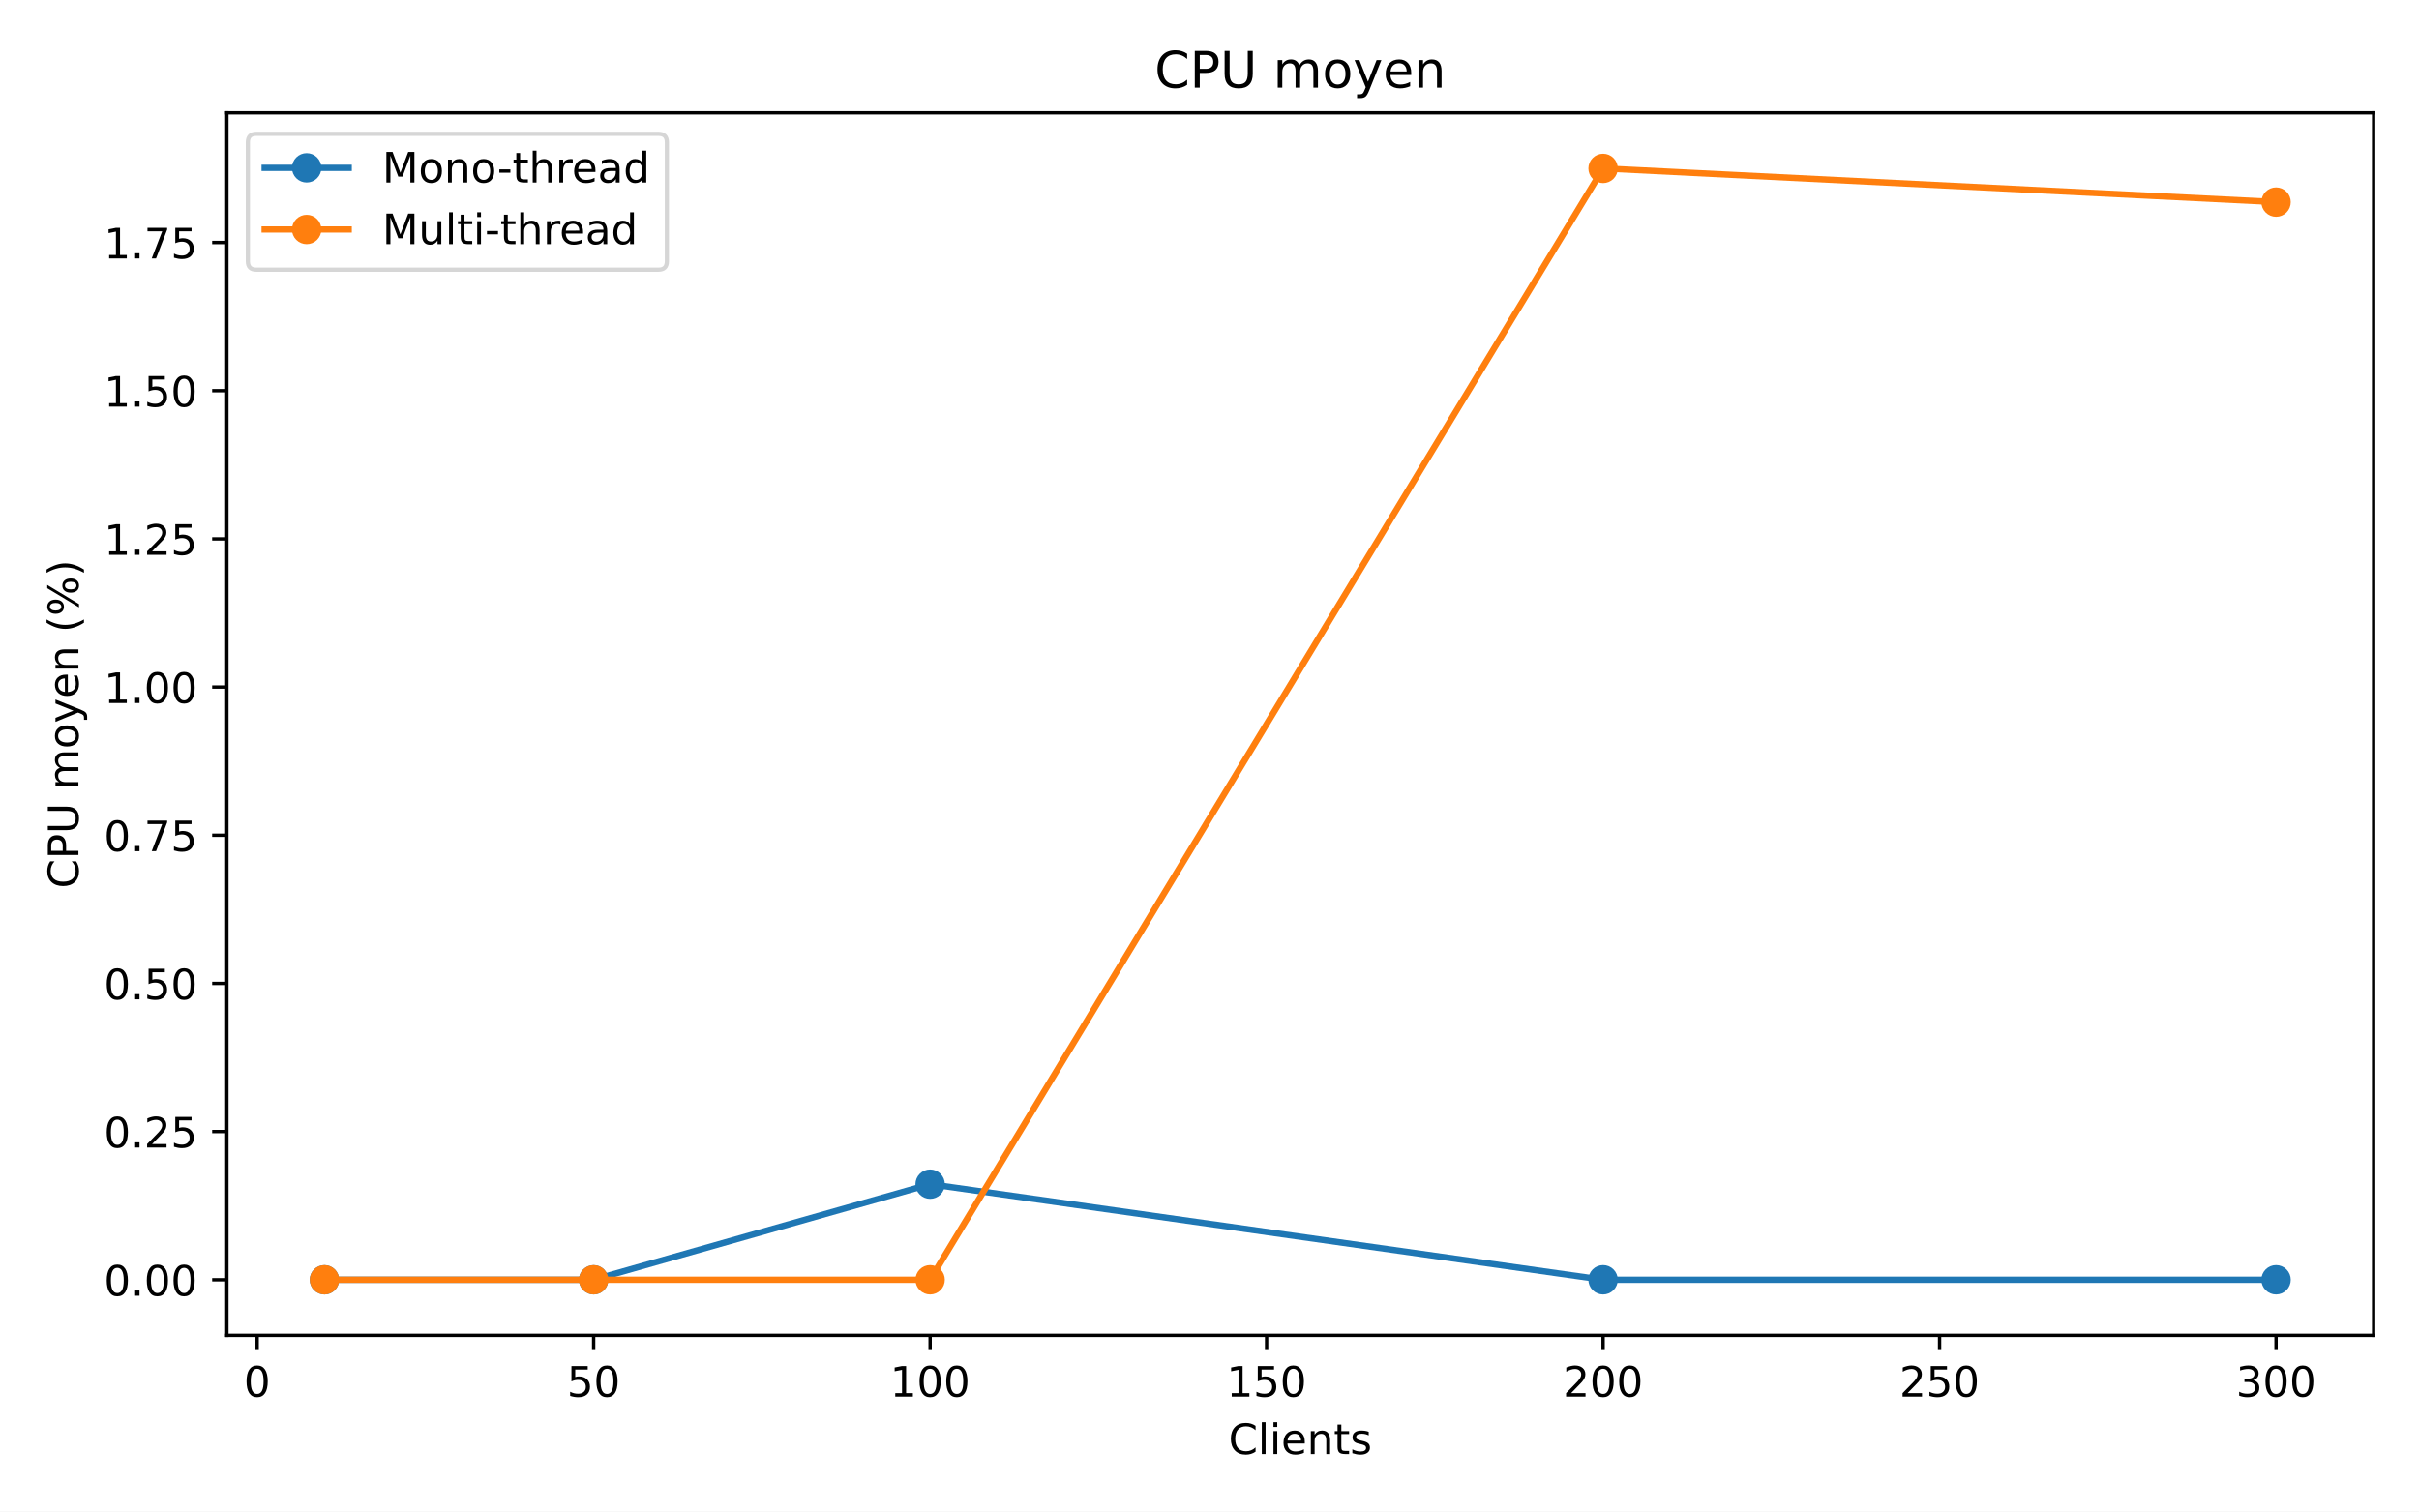
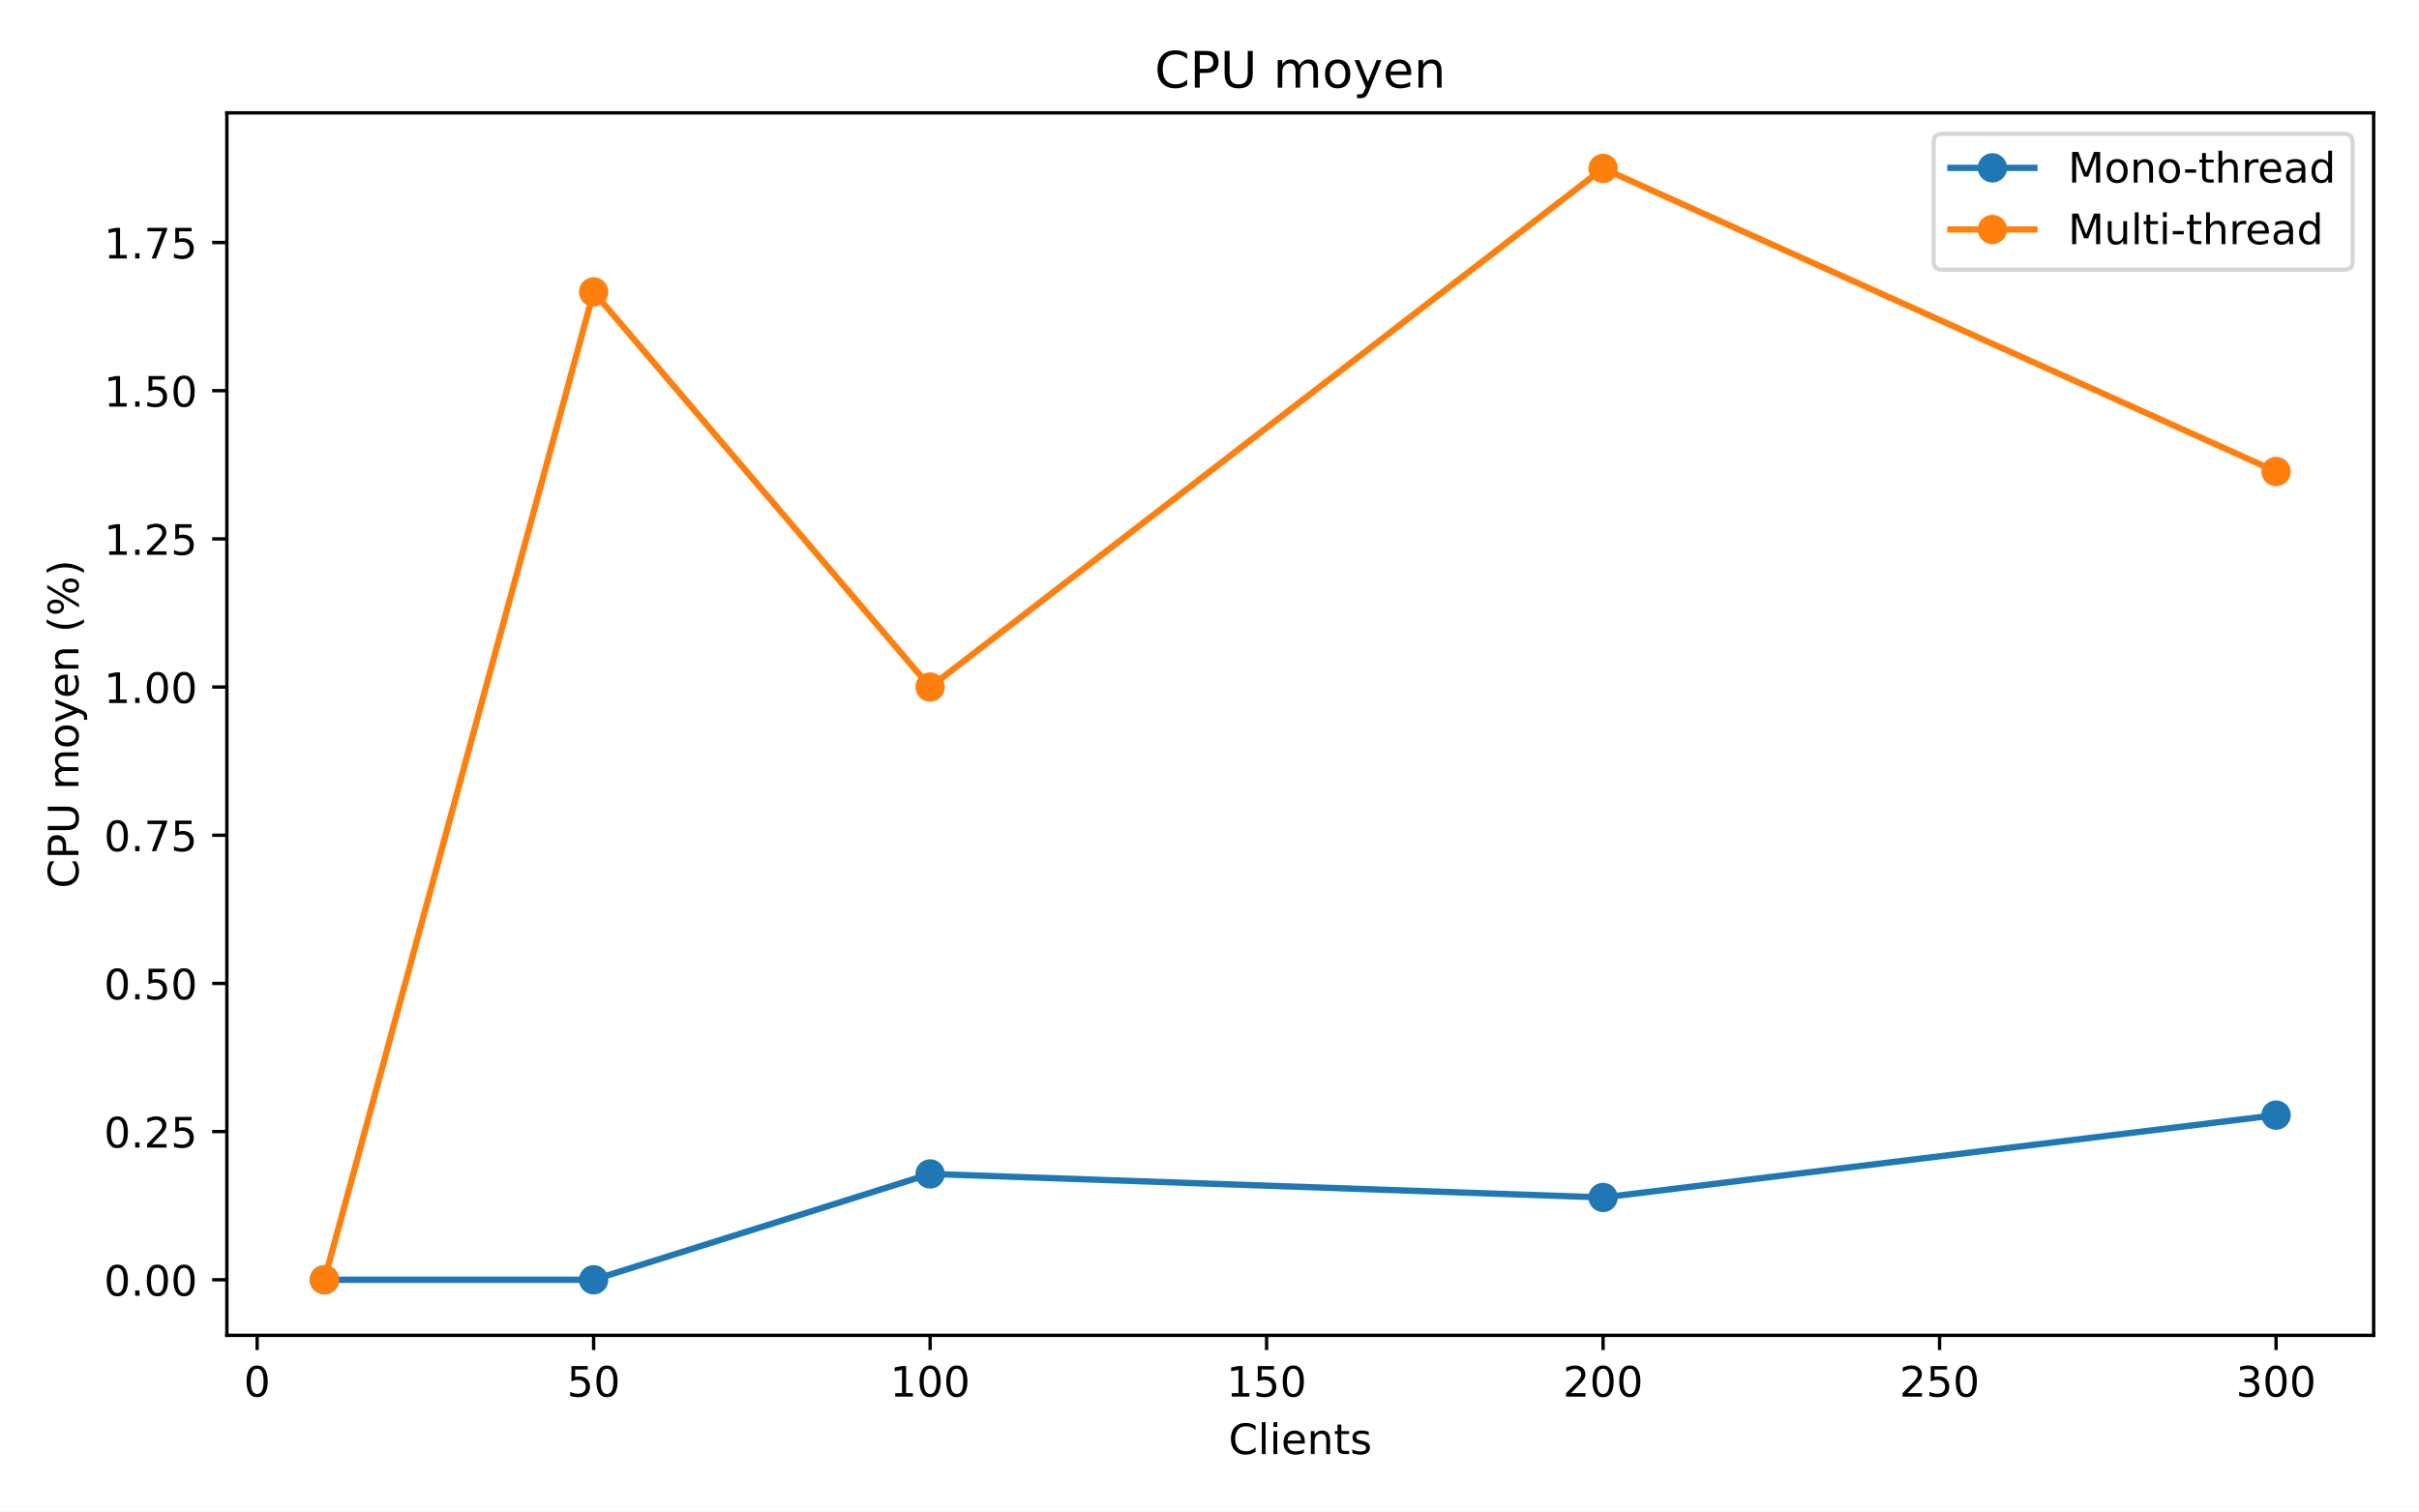
<svg xmlns="http://www.w3.org/2000/svg" xmlns:xlink="http://www.w3.org/1999/xlink" width="576pt" height="360pt" viewBox="0 0 576 360" version="1.1">
  <defs>
    <style type="text/css">*{stroke-linejoin: round; stroke-linecap: butt}</style>
  </defs>
  <g id="figure_1">
    <g id="patch_1">
      <path d="M 0 360  L 576 360  L 576 0  L 0 0  z " style="fill: #ffffff" />
    </g>
    <g id="axes_1">
      <g id="patch_2">
        <path d="M 54.02 318.04  L 565.2 318.04  L 565.2 26.88  L 54.02 26.88  z " style="fill: #ffffff" />
      </g>
      <g id="matplotlib.axis_1">
        <g id="xtick_1">
          <g id="line2d_1">
            <defs>
-               <path id="md4eb6c7a4c" d="M 0 0  L 0 3.5  " style="stroke: #000000; stroke-width: 0.8" />
-             </defs>
-             <g>
-               <use xlink:href="#md4eb6c7a4c" x="61.231" y="318.04" style="stroke: #000000; stroke-width: 0.8" />
+               <path id="m68be6fabf6" d="M 0 0  L 0 3.5  " style="stroke: #000000; stroke-width: 0.8" />
+             </defs>
+             <g>
+               <use xlink:href="#m68be6fabf6" x="61.231" y="318.04" style="stroke: #000000; stroke-width: 0.8" />
            </g>
          </g>
          <g id="text_1">
            <g transform="translate(58.04975 332.6384) scale(0.1 -0.1)">
              <defs>
                <path id="DejaVuSans-30" d="M 2034 4250  Q 1547 4250 1301 3770  Q 1056 3291 1056 2328  Q 1056 1369 1301 889  Q 1547 409 2034 409  Q 2525 409 2770 889  Q 3016 1369 3016 2328  Q 3016 3291 2770 3770  Q 2525 4250 2034 4250  z M 2034 4750  Q 2819 4750 3233 4129  Q 3647 3509 3647 2328  Q 3647 1150 3233 529  Q 2819 -91 2034 -91  Q 1250 -91 836 529  Q 422 1150 422 2328  Q 422 3509 836 4129  Q 1250 4750 2034 4750  z " transform="scale(0.015625)" />
              </defs>
              <use xlink:href="#DejaVuSans-30" />
            </g>
          </g>
        </g>
        <g id="xtick_2">
          <g id="line2d_2">
            <g>
-               <use xlink:href="#md4eb6c7a4c" x="141.353" y="318.04" style="stroke: #000000; stroke-width: 0.8" />
+               <use xlink:href="#m68be6fabf6" x="141.353" y="318.04" style="stroke: #000000; stroke-width: 0.8" />
            </g>
          </g>
          <g id="text_2">
            <g transform="translate(134.9908 332.6384) scale(0.1 -0.1)">
              <defs>
                <path id="DejaVuSans-35" d="M 691 4666  L 3169 4666  L 3169 4134  L 1269 4134  L 1269 2991  Q 1406 3038 1543 3061  Q 1681 3084 1819 3084  Q 2600 3084 3056 2656  Q 3513 2228 3513 1497  Q 3513 744 3044 326  Q 2575 -91 1722 -91  Q 1428 -91 1123 -41  Q 819 9 494 109  L 494 744  Q 775 591 1075 516  Q 1375 441 1709 441  Q 2250 441 2565 725  Q 2881 1009 2881 1497  Q 2881 1984 2565 2268  Q 2250 2553 1709 2553  Q 1456 2553 1204 2497  Q 953 2441 691 2322  L 691 4666  z " transform="scale(0.015625)" />
              </defs>
              <use xlink:href="#DejaVuSans-35" />
              <use xlink:href="#DejaVuSans-30" transform="translate(63.62305 0)" />
            </g>
          </g>
        </g>
        <g id="xtick_3">
          <g id="line2d_3">
            <g>
-               <use xlink:href="#md4eb6c7a4c" x="221.476" y="318.04" style="stroke: #000000; stroke-width: 0.8" />
+               <use xlink:href="#m68be6fabf6" x="221.476" y="318.04" style="stroke: #000000; stroke-width: 0.8" />
            </g>
          </g>
          <g id="text_3">
            <g transform="translate(211.9318 332.6384) scale(0.1 -0.1)">
              <defs>
                <path id="DejaVuSans-31" d="M 794 531  L 1825 531  L 1825 4091  L 703 3866  L 703 4441  L 1819 4666  L 2450 4666  L 2450 531  L 3481 531  L 3481 0  L 794 0  L 794 531  z " transform="scale(0.015625)" />
              </defs>
              <use xlink:href="#DejaVuSans-31" />
              <use xlink:href="#DejaVuSans-30" transform="translate(63.62305 0)" />
              <use xlink:href="#DejaVuSans-30" transform="translate(127.2461 0)" />
            </g>
          </g>
        </g>
        <g id="xtick_4">
          <g id="line2d_4">
            <g>
-               <use xlink:href="#md4eb6c7a4c" x="301.598" y="318.04" style="stroke: #000000; stroke-width: 0.8" />
+               <use xlink:href="#m68be6fabf6" x="301.598" y="318.04" style="stroke: #000000; stroke-width: 0.8" />
            </g>
          </g>
          <g id="text_4">
            <g transform="translate(292.054 332.6384) scale(0.1 -0.1)">
              <use xlink:href="#DejaVuSans-31" />
              <use xlink:href="#DejaVuSans-35" transform="translate(63.62305 0)" />
              <use xlink:href="#DejaVuSans-30" transform="translate(127.2461 0)" />
            </g>
          </g>
        </g>
        <g id="xtick_5">
          <g id="line2d_5">
            <g>
-               <use xlink:href="#md4eb6c7a4c" x="381.72" y="318.04" style="stroke: #000000; stroke-width: 0.8" />
+               <use xlink:href="#m68be6fabf6" x="381.72" y="318.04" style="stroke: #000000; stroke-width: 0.8" />
            </g>
          </g>
          <g id="text_5">
            <g transform="translate(372.1763 332.6384) scale(0.1 -0.1)">
              <defs>
                <path id="DejaVuSans-32" d="M 1228 531  L 3431 531  L 3431 0  L 469 0  L 469 531  Q 828 903 1448 1529  Q 2069 2156 2228 2338  Q 2531 2678 2651 2914  Q 2772 3150 2772 3378  Q 2772 3750 2511 3984  Q 2250 4219 1831 4219  Q 1534 4219 1204 4116  Q 875 4013 500 3803  L 500 4441  Q 881 4594 1212 4672  Q 1544 4750 1819 4750  Q 2544 4750 2975 4387  Q 3406 4025 3406 3419  Q 3406 3131 3298 2873  Q 3191 2616 2906 2266  Q 2828 2175 2409 1742  Q 1991 1309 1228 531  z " transform="scale(0.015625)" />
              </defs>
              <use xlink:href="#DejaVuSans-32" />
              <use xlink:href="#DejaVuSans-30" transform="translate(63.62305 0)" />
              <use xlink:href="#DejaVuSans-30" transform="translate(127.2461 0)" />
            </g>
          </g>
        </g>
        <g id="xtick_6">
          <g id="line2d_6">
            <g>
-               <use xlink:href="#md4eb6c7a4c" x="461.842" y="318.04" style="stroke: #000000; stroke-width: 0.8" />
+               <use xlink:href="#m68be6fabf6" x="461.842" y="318.04" style="stroke: #000000; stroke-width: 0.8" />
            </g>
          </g>
          <g id="text_6">
            <g transform="translate(452.2985 332.6384) scale(0.1 -0.1)">
              <use xlink:href="#DejaVuSans-32" />
              <use xlink:href="#DejaVuSans-35" transform="translate(63.62305 0)" />
              <use xlink:href="#DejaVuSans-30" transform="translate(127.2461 0)" />
            </g>
          </g>
        </g>
        <g id="xtick_7">
          <g id="line2d_7">
            <g>
-               <use xlink:href="#md4eb6c7a4c" x="541.965" y="318.04" style="stroke: #000000; stroke-width: 0.8" />
+               <use xlink:href="#m68be6fabf6" x="541.965" y="318.04" style="stroke: #000000; stroke-width: 0.8" />
            </g>
          </g>
          <g id="text_7">
            <g transform="translate(532.4208 332.6384) scale(0.1 -0.1)">
              <defs>
                <path id="DejaVuSans-33" d="M 2597 2516  Q 3050 2419 3304 2112  Q 3559 1806 3559 1356  Q 3559 666 3084 287  Q 2609 -91 1734 -91  Q 1441 -91 1130 -33  Q 819 25 488 141  L 488 750  Q 750 597 1062 519  Q 1375 441 1716 441  Q 2309 441 2620 675  Q 2931 909 2931 1356  Q 2931 1769 2642 2001  Q 2353 2234 1838 2234  L 1294 2234  L 1294 2753  L 1863 2753  Q 2328 2753 2575 2939  Q 2822 3125 2822 3475  Q 2822 3834 2567 4026  Q 2313 4219 1838 4219  Q 1578 4219 1281 4162  Q 984 4106 628 3988  L 628 4550  Q 988 4650 1302 4700  Q 1616 4750 1894 4750  Q 2613 4750 3031 4423  Q 3450 4097 3450 3541  Q 3450 3153 3228 2886  Q 3006 2619 2597 2516  z " transform="scale(0.015625)" />
              </defs>
              <use xlink:href="#DejaVuSans-33" />
              <use xlink:href="#DejaVuSans-30" transform="translate(63.62305 0)" />
              <use xlink:href="#DejaVuSans-30" transform="translate(127.2461 0)" />
            </g>
          </g>
        </g>
        <g id="text_8">
          <g transform="translate(292.5303 346.3166) scale(0.1 -0.1)">
            <defs>
              <path id="DejaVuSans-43" d="M 4122 4306  L 4122 3641  Q 3803 3938 3442 4084  Q 3081 4231 2675 4231  Q 1875 4231 1450 3742  Q 1025 3253 1025 2328  Q 1025 1406 1450 917  Q 1875 428 2675 428  Q 3081 428 3442 575  Q 3803 722 4122 1019  L 4122 359  Q 3791 134 3420 21  Q 3050 -91 2638 -91  Q 1578 -91 968 557  Q 359 1206 359 2328  Q 359 3453 968 4101  Q 1578 4750 2638 4750  Q 3056 4750 3426 4639  Q 3797 4528 4122 4306  z " transform="scale(0.015625)" />
              <path id="DejaVuSans-6c" d="M 603 4863  L 1178 4863  L 1178 0  L 603 0  L 603 4863  z " transform="scale(0.015625)" />
              <path id="DejaVuSans-69" d="M 603 3500  L 1178 3500  L 1178 0  L 603 0  L 603 3500  z M 603 4863  L 1178 4863  L 1178 4134  L 603 4134  L 603 4863  z " transform="scale(0.015625)" />
              <path id="DejaVuSans-65" d="M 3597 1894  L 3597 1613  L 953 1613  Q 991 1019 1311 708  Q 1631 397 2203 397  Q 2534 397 2845 478  Q 3156 559 3463 722  L 3463 178  Q 3153 47 2828 -22  Q 2503 -91 2169 -91  Q 1331 -91 842 396  Q 353 884 353 1716  Q 353 2575 817 3079  Q 1281 3584 2069 3584  Q 2775 3584 3186 3129  Q 3597 2675 3597 1894  z M 3022 2063  Q 3016 2534 2758 2815  Q 2500 3097 2075 3097  Q 1594 3097 1305 2825  Q 1016 2553 972 2059  L 3022 2063  z " transform="scale(0.015625)" />
              <path id="DejaVuSans-6e" d="M 3513 2113  L 3513 0  L 2938 0  L 2938 2094  Q 2938 2591 2744 2837  Q 2550 3084 2163 3084  Q 1697 3084 1428 2787  Q 1159 2491 1159 1978  L 1159 0  L 581 0  L 581 3500  L 1159 3500  L 1159 2956  Q 1366 3272 1645 3428  Q 1925 3584 2291 3584  Q 2894 3584 3203 3211  Q 3513 2838 3513 2113  z " transform="scale(0.015625)" />
              <path id="DejaVuSans-74" d="M 1172 4494  L 1172 3500  L 2356 3500  L 2356 3053  L 1172 3053  L 1172 1153  Q 1172 725 1289 603  Q 1406 481 1766 481  L 2356 481  L 2356 0  L 1766 0  Q 1100 0 847 248  Q 594 497 594 1153  L 594 3053  L 172 3053  L 172 3500  L 594 3500  L 594 4494  L 1172 4494  z " transform="scale(0.015625)" />
              <path id="DejaVuSans-73" d="M 2834 3397  L 2834 2853  Q 2591 2978 2328 3040  Q 2066 3103 1784 3103  Q 1356 3103 1142 2972  Q 928 2841 928 2578  Q 928 2378 1081 2264  Q 1234 2150 1697 2047  L 1894 2003  Q 2506 1872 2764 1633  Q 3022 1394 3022 966  Q 3022 478 2636 193  Q 2250 -91 1575 -91  Q 1294 -91 989 -36  Q 684 19 347 128  L 347 722  Q 666 556 975 473  Q 1284 391 1588 391  Q 1994 391 2212 530  Q 2431 669 2431 922  Q 2431 1156 2273 1281  Q 2116 1406 1581 1522  L 1381 1569  Q 847 1681 609 1914  Q 372 2147 372 2553  Q 372 3047 722 3315  Q 1072 3584 1716 3584  Q 2034 3584 2315 3537  Q 2597 3491 2834 3397  z " transform="scale(0.015625)" />
            </defs>
            <use xlink:href="#DejaVuSans-43" />
            <use xlink:href="#DejaVuSans-6c" transform="translate(69.82422 0)" />
            <use xlink:href="#DejaVuSans-69" transform="translate(97.60742 0)" />
            <use xlink:href="#DejaVuSans-65" transform="translate(125.3906 0)" />
            <use xlink:href="#DejaVuSans-6e" transform="translate(186.9141 0)" />
            <use xlink:href="#DejaVuSans-74" transform="translate(250.293 0)" />
            <use xlink:href="#DejaVuSans-73" transform="translate(289.502 0)" />
          </g>
        </g>
      </g>
      <g id="matplotlib.axis_2">
        <g id="ytick_1">
          <g id="line2d_8">
            <defs>
-               <path id="m8f37180c88" d="M 0 0  L -3.5 0  " style="stroke: #000000; stroke-width: 0.8" />
-             </defs>
-             <g>
-               <use xlink:href="#m8f37180c88" x="54.02" y="304.805" style="stroke: #000000; stroke-width: 0.8" />
+               <path id="m07167f580b" d="M 0 0  L -3.5 0  " style="stroke: #000000; stroke-width: 0.8" />
+             </defs>
+             <g>
+               <use xlink:href="#m07167f580b" x="54.02" y="304.805" style="stroke: #000000; stroke-width: 0.8" />
            </g>
          </g>
          <g id="text_9">
            <g transform="translate(24.75437 308.6047) scale(0.1 -0.1)">
              <defs>
                <path id="DejaVuSans-2e" d="M 684 794  L 1344 794  L 1344 0  L 684 0  L 684 794  z " transform="scale(0.015625)" />
              </defs>
              <use xlink:href="#DejaVuSans-30" />
              <use xlink:href="#DejaVuSans-2e" transform="translate(63.62305 0)" />
              <use xlink:href="#DejaVuSans-30" transform="translate(95.41016 0)" />
              <use xlink:href="#DejaVuSans-30" transform="translate(159.0332 0)" />
            </g>
          </g>
        </g>
        <g id="ytick_2">
          <g id="line2d_9">
            <g>
-               <use xlink:href="#m8f37180c88" x="54.02" y="269.513" style="stroke: #000000; stroke-width: 0.8" />
+               <use xlink:href="#m07167f580b" x="54.02" y="269.513" style="stroke: #000000; stroke-width: 0.8" />
            </g>
          </g>
          <g id="text_10">
            <g transform="translate(24.75437 273.3126) scale(0.1 -0.1)">
              <use xlink:href="#DejaVuSans-30" />
              <use xlink:href="#DejaVuSans-2e" transform="translate(63.62305 0)" />
              <use xlink:href="#DejaVuSans-32" transform="translate(95.41016 0)" />
              <use xlink:href="#DejaVuSans-35" transform="translate(159.0332 0)" />
            </g>
          </g>
        </g>
        <g id="ytick_3">
          <g id="line2d_10">
            <g>
-               <use xlink:href="#m8f37180c88" x="54.02" y="234.221" style="stroke: #000000; stroke-width: 0.8" />
+               <use xlink:href="#m07167f580b" x="54.02" y="234.221" style="stroke: #000000; stroke-width: 0.8" />
            </g>
          </g>
          <g id="text_11">
            <g transform="translate(24.75437 238.0204) scale(0.1 -0.1)">
              <use xlink:href="#DejaVuSans-30" />
              <use xlink:href="#DejaVuSans-2e" transform="translate(63.62305 0)" />
              <use xlink:href="#DejaVuSans-35" transform="translate(95.41016 0)" />
              <use xlink:href="#DejaVuSans-30" transform="translate(159.0332 0)" />
            </g>
          </g>
        </g>
        <g id="ytick_4">
          <g id="line2d_11">
            <g>
-               <use xlink:href="#m8f37180c88" x="54.02" y="198.929" style="stroke: #000000; stroke-width: 0.8" />
+               <use xlink:href="#m07167f580b" x="54.02" y="198.929" style="stroke: #000000; stroke-width: 0.8" />
            </g>
          </g>
          <g id="text_12">
            <g transform="translate(24.75437 202.7283) scale(0.1 -0.1)">
              <defs>
                <path id="DejaVuSans-37" d="M 525 4666  L 3525 4666  L 3525 4397  L 1831 0  L 1172 0  L 2766 4134  L 525 4134  L 525 4666  z " transform="scale(0.015625)" />
              </defs>
              <use xlink:href="#DejaVuSans-30" />
              <use xlink:href="#DejaVuSans-2e" transform="translate(63.62305 0)" />
              <use xlink:href="#DejaVuSans-37" transform="translate(95.41016 0)" />
              <use xlink:href="#DejaVuSans-35" transform="translate(159.0332 0)" />
            </g>
          </g>
        </g>
        <g id="ytick_5">
          <g id="line2d_12">
            <g>
-               <use xlink:href="#m8f37180c88" x="54.02" y="163.637" style="stroke: #000000; stroke-width: 0.8" />
+               <use xlink:href="#m07167f580b" x="54.02" y="163.637" style="stroke: #000000; stroke-width: 0.8" />
            </g>
          </g>
          <g id="text_13">
            <g transform="translate(24.75437 167.4362) scale(0.1 -0.1)">
              <use xlink:href="#DejaVuSans-31" />
              <use xlink:href="#DejaVuSans-2e" transform="translate(63.62305 0)" />
              <use xlink:href="#DejaVuSans-30" transform="translate(95.41016 0)" />
              <use xlink:href="#DejaVuSans-30" transform="translate(159.0332 0)" />
            </g>
          </g>
        </g>
        <g id="ytick_6">
          <g id="line2d_13">
            <g>
-               <use xlink:href="#m8f37180c88" x="54.02" y="128.345" style="stroke: #000000; stroke-width: 0.8" />
+               <use xlink:href="#m07167f580b" x="54.02" y="128.345" style="stroke: #000000; stroke-width: 0.8" />
            </g>
          </g>
          <g id="text_14">
            <g transform="translate(24.75437 132.1441) scale(0.1 -0.1)">
              <use xlink:href="#DejaVuSans-31" />
              <use xlink:href="#DejaVuSans-2e" transform="translate(63.62305 0)" />
              <use xlink:href="#DejaVuSans-32" transform="translate(95.41016 0)" />
              <use xlink:href="#DejaVuSans-35" transform="translate(159.0332 0)" />
            </g>
          </g>
        </g>
        <g id="ytick_7">
          <g id="line2d_14">
            <g>
-               <use xlink:href="#m8f37180c88" x="54.02" y="93.053" style="stroke: #000000; stroke-width: 0.8" />
+               <use xlink:href="#m07167f580b" x="54.02" y="93.053" style="stroke: #000000; stroke-width: 0.8" />
            </g>
          </g>
          <g id="text_15">
            <g transform="translate(24.75437 96.85195) scale(0.1 -0.1)">
              <use xlink:href="#DejaVuSans-31" />
              <use xlink:href="#DejaVuSans-2e" transform="translate(63.62305 0)" />
              <use xlink:href="#DejaVuSans-35" transform="translate(95.41016 0)" />
              <use xlink:href="#DejaVuSans-30" transform="translate(159.0332 0)" />
            </g>
          </g>
        </g>
        <g id="ytick_8">
          <g id="line2d_15">
            <g>
-               <use xlink:href="#m8f37180c88" x="54.02" y="57.761" style="stroke: #000000; stroke-width: 0.8" />
+               <use xlink:href="#m07167f580b" x="54.02" y="57.761" style="stroke: #000000; stroke-width: 0.8" />
            </g>
          </g>
          <g id="text_16">
            <g transform="translate(24.75437 61.55982) scale(0.1 -0.1)">
              <use xlink:href="#DejaVuSans-31" />
              <use xlink:href="#DejaVuSans-2e" transform="translate(63.62305 0)" />
              <use xlink:href="#DejaVuSans-37" transform="translate(95.41016 0)" />
              <use xlink:href="#DejaVuSans-35" transform="translate(159.0332 0)" />
            </g>
          </g>
        </g>
        <g id="text_17">
          <g transform="translate(18.67469 211.5905) rotate(-90) scale(0.1 -0.1)">
            <defs>
              <path id="DejaVuSans-50" d="M 1259 4147  L 1259 2394  L 2053 2394  Q 2494 2394 2734 2622  Q 2975 2850 2975 3272  Q 2975 3691 2734 3919  Q 2494 4147 2053 4147  L 1259 4147  z M 628 4666  L 2053 4666  Q 2838 4666 3239 4311  Q 3641 3956 3641 3272  Q 3641 2581 3239 2228  Q 2838 1875 2053 1875  L 1259 1875  L 1259 0  L 628 0  L 628 4666  z " transform="scale(0.015625)" />
              <path id="DejaVuSans-55" d="M 556 4666  L 1191 4666  L 1191 1831  Q 1191 1081 1462 751  Q 1734 422 2344 422  Q 2950 422 3222 751  Q 3494 1081 3494 1831  L 3494 4666  L 4128 4666  L 4128 1753  Q 4128 841 3676 375  Q 3225 -91 2344 -91  Q 1459 -91 1007 375  Q 556 841 556 1753  L 556 4666  z " transform="scale(0.015625)" />
              <path id="DejaVuSans-20" transform="scale(0.015625)" />
              <path id="DejaVuSans-6d" d="M 3328 2828  Q 3544 3216 3844 3400  Q 4144 3584 4550 3584  Q 5097 3584 5394 3201  Q 5691 2819 5691 2113  L 5691 0  L 5113 0  L 5113 2094  Q 5113 2597 4934 2840  Q 4756 3084 4391 3084  Q 3944 3084 3684 2787  Q 3425 2491 3425 1978  L 3425 0  L 2847 0  L 2847 2094  Q 2847 2600 2669 2842  Q 2491 3084 2119 3084  Q 1678 3084 1418 2786  Q 1159 2488 1159 1978  L 1159 0  L 581 0  L 581 3500  L 1159 3500  L 1159 2956  Q 1356 3278 1631 3431  Q 1906 3584 2284 3584  Q 2666 3584 2933 3390  Q 3200 3197 3328 2828  z " transform="scale(0.015625)" />
              <path id="DejaVuSans-6f" d="M 1959 3097  Q 1497 3097 1228 2736  Q 959 2375 959 1747  Q 959 1119 1226 758  Q 1494 397 1959 397  Q 2419 397 2687 759  Q 2956 1122 2956 1747  Q 2956 2369 2687 2733  Q 2419 3097 1959 3097  z M 1959 3584  Q 2709 3584 3137 3096  Q 3566 2609 3566 1747  Q 3566 888 3137 398  Q 2709 -91 1959 -91  Q 1206 -91 779 398  Q 353 888 353 1747  Q 353 2609 779 3096  Q 1206 3584 1959 3584  z " transform="scale(0.015625)" />
              <path id="DejaVuSans-79" d="M 2059 -325  Q 1816 -950 1584 -1140  Q 1353 -1331 966 -1331  L 506 -1331  L 506 -850  L 844 -850  Q 1081 -850 1212 -737  Q 1344 -625 1503 -206  L 1606 56  L 191 3500  L 800 3500  L 1894 763  L 2988 3500  L 3597 3500  L 2059 -325  z " transform="scale(0.015625)" />
              <path id="DejaVuSans-28" d="M 1984 4856  Q 1566 4138 1362 3434  Q 1159 2731 1159 2009  Q 1159 1288 1364 580  Q 1569 -128 1984 -844  L 1484 -844  Q 1016 -109 783 600  Q 550 1309 550 2009  Q 550 2706 781 3412  Q 1013 4119 1484 4856  L 1984 4856  z " transform="scale(0.015625)" />
              <path id="DejaVuSans-25" d="M 4653 2053  Q 4381 2053 4226 1822  Q 4072 1591 4072 1178  Q 4072 772 4226 539  Q 4381 306 4653 306  Q 4919 306 5073 539  Q 5228 772 5228 1178  Q 5228 1588 5073 1820  Q 4919 2053 4653 2053  z M 4653 2450  Q 5147 2450 5437 2106  Q 5728 1763 5728 1178  Q 5728 594 5436 251  Q 5144 -91 4653 -91  Q 4153 -91 3862 251  Q 3572 594 3572 1178  Q 3572 1766 3864 2108  Q 4156 2450 4653 2450  z M 1428 4353  Q 1159 4353 1004 4120  Q 850 3888 850 3481  Q 850 3069 1003 2837  Q 1156 2606 1428 2606  Q 1700 2606 1854 2837  Q 2009 3069 2009 3481  Q 2009 3884 1853 4118  Q 1697 4353 1428 4353  z M 4250 4750  L 4750 4750  L 1831 -91  L 1331 -91  L 4250 4750  z M 1428 4750  Q 1922 4750 2215 4408  Q 2509 4066 2509 3481  Q 2509 2891 2217 2550  Q 1925 2209 1428 2209  Q 931 2209 642 2551  Q 353 2894 353 3481  Q 353 4063 643 4406  Q 934 4750 1428 4750  z " transform="scale(0.015625)" />
              <path id="DejaVuSans-29" d="M 513 4856  L 1013 4856  Q 1481 4119 1714 3412  Q 1947 2706 1947 2009  Q 1947 1309 1714 600  Q 1481 -109 1013 -844  L 513 -844  Q 928 -128 1133 580  Q 1338 1288 1338 2009  Q 1338 2731 1133 3434  Q 928 4138 513 4856  z " transform="scale(0.015625)" />
            </defs>
            <use xlink:href="#DejaVuSans-43" />
            <use xlink:href="#DejaVuSans-50" transform="translate(69.82422 0)" />
            <use xlink:href="#DejaVuSans-55" transform="translate(130.127 0)" />
            <use xlink:href="#DejaVuSans-20" transform="translate(203.3203 0)" />
            <use xlink:href="#DejaVuSans-6d" transform="translate(235.1074 0)" />
            <use xlink:href="#DejaVuSans-6f" transform="translate(332.5195 0)" />
            <use xlink:href="#DejaVuSans-79" transform="translate(393.7012 0)" />
            <use xlink:href="#DejaVuSans-65" transform="translate(452.8809 0)" />
            <use xlink:href="#DejaVuSans-6e" transform="translate(514.4043 0)" />
            <use xlink:href="#DejaVuSans-20" transform="translate(577.7832 0)" />
            <use xlink:href="#DejaVuSans-28" transform="translate(609.5703 0)" />
            <use xlink:href="#DejaVuSans-25" transform="translate(648.584 0)" />
            <use xlink:href="#DejaVuSans-29" transform="translate(743.6035 0)" />
          </g>
        </g>
      </g>
      <g id="line2d_16">
-         <path d="M 77.255 304.805  L 141.353 304.805  L 221.476 282.036  L 381.72 304.805  L 541.965 304.805  " clip-path="url(#p3fef569d07)" style="fill: none; stroke: #1f77b4; stroke-width: 1.5; stroke-linecap: square" />
+         <path d="M 77.255 304.805  L 141.353 304.805  L 221.476 279.597  L 381.72 285.199  L 541.965 265.592  " clip-path="url(#p1cfe87ec2b)" style="fill: none; stroke: #1f77b4; stroke-width: 1.5; stroke-linecap: square" />
        <defs>
-           <path id="m89ee839d15" d="M 0 3  C 0.796 3 1.559 2.684 2.121 2.121  C 2.684 1.559 3 0.796 3 0  C 3 -0.796 2.684 -1.559 2.121 -2.121  C 1.559 -2.684 0.796 -3 0 -3  C -0.796 -3 -1.559 -2.684 -2.121 -2.121  C -2.684 -1.559 -3 -0.796 -3 0  C -3 0.796 -2.684 1.559 -2.121 2.121  C -1.559 2.684 -0.796 3 0 3  z " style="stroke: #1f77b4" />
+           <path id="m4d47a009a9" d="M 0 3  C 0.796 3 1.559 2.684 2.121 2.121  C 2.684 1.559 3 0.796 3 0  C 3 -0.796 2.684 -1.559 2.121 -2.121  C 1.559 -2.684 0.796 -3 0 -3  C -0.796 -3 -1.559 -2.684 -2.121 -2.121  C -2.684 -1.559 -3 -0.796 -3 0  C -3 0.796 -2.684 1.559 -2.121 2.121  C -1.559 2.684 -0.796 3 0 3  z " style="stroke: #1f77b4" />
        </defs>
-         <g clip-path="url(#p3fef569d07)">
-           <use xlink:href="#m89ee839d15" x="77.255" y="304.805" style="fill: #1f77b4; stroke: #1f77b4" />
-           <use xlink:href="#m89ee839d15" x="141.353" y="304.805" style="fill: #1f77b4; stroke: #1f77b4" />
-           <use xlink:href="#m89ee839d15" x="221.476" y="282.036" style="fill: #1f77b4; stroke: #1f77b4" />
-           <use xlink:href="#m89ee839d15" x="381.72" y="304.805" style="fill: #1f77b4; stroke: #1f77b4" />
-           <use xlink:href="#m89ee839d15" x="541.965" y="304.805" style="fill: #1f77b4; stroke: #1f77b4" />
+         <g clip-path="url(#p1cfe87ec2b)">
+           <use xlink:href="#m4d47a009a9" x="77.255" y="304.805" style="fill: #1f77b4; stroke: #1f77b4" />
+           <use xlink:href="#m4d47a009a9" x="141.353" y="304.805" style="fill: #1f77b4; stroke: #1f77b4" />
+           <use xlink:href="#m4d47a009a9" x="221.476" y="279.597" style="fill: #1f77b4; stroke: #1f77b4" />
+           <use xlink:href="#m4d47a009a9" x="381.72" y="285.199" style="fill: #1f77b4; stroke: #1f77b4" />
+           <use xlink:href="#m4d47a009a9" x="541.965" y="265.592" style="fill: #1f77b4; stroke: #1f77b4" />
        </g>
      </g>
      <g id="line2d_17">
-         <path d="M 77.255 304.805  L 141.353 304.805  L 221.476 304.805  L 381.72 40.115  L 541.965 48.135  " clip-path="url(#p3fef569d07)" style="fill: none; stroke: #ff7f0e; stroke-width: 1.5; stroke-linecap: square" />
+         <path d="M 77.255 304.805  L 141.353 69.525  L 221.476 163.637  L 381.72 40.115  L 541.965 112.303  " clip-path="url(#p1cfe87ec2b)" style="fill: none; stroke: #ff7f0e; stroke-width: 1.5; stroke-linecap: square" />
        <defs>
-           <path id="me845bb96b9" d="M 0 3  C 0.796 3 1.559 2.684 2.121 2.121  C 2.684 1.559 3 0.796 3 0  C 3 -0.796 2.684 -1.559 2.121 -2.121  C 1.559 -2.684 0.796 -3 0 -3  C -0.796 -3 -1.559 -2.684 -2.121 -2.121  C -2.684 -1.559 -3 -0.796 -3 0  C -3 0.796 -2.684 1.559 -2.121 2.121  C -1.559 2.684 -0.796 3 0 3  z " style="stroke: #ff7f0e" />
+           <path id="ma066c596f7" d="M 0 3  C 0.796 3 1.559 2.684 2.121 2.121  C 2.684 1.559 3 0.796 3 0  C 3 -0.796 2.684 -1.559 2.121 -2.121  C 1.559 -2.684 0.796 -3 0 -3  C -0.796 -3 -1.559 -2.684 -2.121 -2.121  C -2.684 -1.559 -3 -0.796 -3 0  C -3 0.796 -2.684 1.559 -2.121 2.121  C -1.559 2.684 -0.796 3 0 3  z " style="stroke: #ff7f0e" />
        </defs>
-         <g clip-path="url(#p3fef569d07)">
-           <use xlink:href="#me845bb96b9" x="77.255" y="304.805" style="fill: #ff7f0e; stroke: #ff7f0e" />
-           <use xlink:href="#me845bb96b9" x="141.353" y="304.805" style="fill: #ff7f0e; stroke: #ff7f0e" />
-           <use xlink:href="#me845bb96b9" x="221.476" y="304.805" style="fill: #ff7f0e; stroke: #ff7f0e" />
-           <use xlink:href="#me845bb96b9" x="381.72" y="40.115" style="fill: #ff7f0e; stroke: #ff7f0e" />
-           <use xlink:href="#me845bb96b9" x="541.965" y="48.135" style="fill: #ff7f0e; stroke: #ff7f0e" />
+         <g clip-path="url(#p1cfe87ec2b)">
+           <use xlink:href="#ma066c596f7" x="77.255" y="304.805" style="fill: #ff7f0e; stroke: #ff7f0e" />
+           <use xlink:href="#ma066c596f7" x="141.353" y="69.525" style="fill: #ff7f0e; stroke: #ff7f0e" />
+           <use xlink:href="#ma066c596f7" x="221.476" y="163.637" style="fill: #ff7f0e; stroke: #ff7f0e" />
+           <use xlink:href="#ma066c596f7" x="381.72" y="40.115" style="fill: #ff7f0e; stroke: #ff7f0e" />
+           <use xlink:href="#ma066c596f7" x="541.965" y="112.303" style="fill: #ff7f0e; stroke: #ff7f0e" />
        </g>
      </g>
      <g id="patch_3">
        <path d="M 54.02 318.04  L 54.02 26.88  " style="fill: none; stroke: #000000; stroke-width: 0.8; stroke-linejoin: miter; stroke-linecap: square" />
      </g>
      <g id="patch_4">
        <path d="M 565.2 318.04  L 565.2 26.88  " style="fill: none; stroke: #000000; stroke-width: 0.8; stroke-linejoin: miter; stroke-linecap: square" />
      </g>
      <g id="patch_5">
        <path d="M 54.02 318.04  L 565.2 318.04  " style="fill: none; stroke: #000000; stroke-width: 0.8; stroke-linejoin: miter; stroke-linecap: square" />
      </g>
      <g id="patch_6">
        <path d="M 54.02 26.88  L 565.2 26.88  " style="fill: none; stroke: #000000; stroke-width: 0.8; stroke-linejoin: miter; stroke-linecap: square" />
      </g>
      <g id="text_18">
        <g transform="translate(274.9431 20.88) scale(0.12 -0.12)">
          <use xlink:href="#DejaVuSans-43" />
          <use xlink:href="#DejaVuSans-50" transform="translate(69.82422 0)" />
          <use xlink:href="#DejaVuSans-55" transform="translate(130.127 0)" />
          <use xlink:href="#DejaVuSans-20" transform="translate(203.3203 0)" />
          <use xlink:href="#DejaVuSans-6d" transform="translate(235.1074 0)" />
          <use xlink:href="#DejaVuSans-6f" transform="translate(332.5195 0)" />
          <use xlink:href="#DejaVuSans-79" transform="translate(393.7012 0)" />
          <use xlink:href="#DejaVuSans-65" transform="translate(452.8809 0)" />
          <use xlink:href="#DejaVuSans-6e" transform="translate(514.4043 0)" />
        </g>
      </g>
      <g id="legend_1">
        <g id="patch_7">
-           <path d="M 61.02 64.236  L 156.792 64.236  Q 158.792 64.236 158.792 62.236  L 158.792 33.88  Q 158.792 31.88 156.792 31.88  L 61.02 31.88  Q 59.02 31.88 59.02 33.88  L 59.02 62.236  Q 59.02 64.236 61.02 64.236  z " style="fill: #ffffff; opacity: 0.8; stroke: #cccccc; stroke-linejoin: miter" />
+           <path d="M 462.428 64.236  L 558.2 64.236  Q 560.2 64.236 560.2 62.236  L 560.2 33.88  Q 560.2 31.88 558.2 31.88  L 462.428 31.88  Q 460.428 31.88 460.428 33.88  L 460.428 62.236  Q 460.428 64.236 462.428 64.236  z " style="fill: #ffffff; opacity: 0.8; stroke: #cccccc; stroke-linejoin: miter" />
        </g>
        <g id="line2d_18">
-           <path d="M 63.02 39.978  L 73.02 39.978  L 83.02 39.978  " style="fill: none; stroke: #1f77b4; stroke-width: 1.5; stroke-linecap: square" />
+           <path d="M 464.428 39.978  L 474.428 39.978  L 484.428 39.978  " style="fill: none; stroke: #1f77b4; stroke-width: 1.5; stroke-linecap: square" />
          <g>
-             <use xlink:href="#m89ee839d15" x="73.02" y="39.978" style="fill: #1f77b4; stroke: #1f77b4" />
+             <use xlink:href="#m4d47a009a9" x="474.428" y="39.978" style="fill: #1f77b4; stroke: #1f77b4" />
          </g>
        </g>
        <g id="text_19">
-           <g transform="translate(91.02 43.47844) scale(0.1 -0.1)">
+           <g transform="translate(492.4281 43.47844) scale(0.1 -0.1)">
            <defs>
              <path id="DejaVuSans-4d" d="M 628 4666  L 1569 4666  L 2759 1491  L 3956 4666  L 4897 4666  L 4897 0  L 4281 0  L 4281 4097  L 3078 897  L 2444 897  L 1241 4097  L 1241 0  L 628 0  L 628 4666  z " transform="scale(0.015625)" />
              <path id="DejaVuSans-2d" d="M 313 2009  L 1997 2009  L 1997 1497  L 313 1497  L 313 2009  z " transform="scale(0.015625)" />
              <path id="DejaVuSans-68" d="M 3513 2113  L 3513 0  L 2938 0  L 2938 2094  Q 2938 2591 2744 2837  Q 2550 3084 2163 3084  Q 1697 3084 1428 2787  Q 1159 2491 1159 1978  L 1159 0  L 581 0  L 581 4863  L 1159 4863  L 1159 2956  Q 1366 3272 1645 3428  Q 1925 3584 2291 3584  Q 2894 3584 3203 3211  Q 3513 2838 3513 2113  z " transform="scale(0.015625)" />
              <path id="DejaVuSans-72" d="M 2631 2963  Q 2534 3019 2420 3045  Q 2306 3072 2169 3072  Q 1681 3072 1420 2755  Q 1159 2438 1159 1844  L 1159 0  L 581 0  L 581 3500  L 1159 3500  L 1159 2956  Q 1341 3275 1631 3429  Q 1922 3584 2338 3584  Q 2397 3584 2469 3576  Q 2541 3569 2628 3553  L 2631 2963  z " transform="scale(0.015625)" />
              <path id="DejaVuSans-61" d="M 2194 1759  Q 1497 1759 1228 1600  Q 959 1441 959 1056  Q 959 750 1161 570  Q 1363 391 1709 391  Q 2188 391 2477 730  Q 2766 1069 2766 1631  L 2766 1759  L 2194 1759  z M 3341 1997  L 3341 0  L 2766 0  L 2766 531  Q 2569 213 2275 61  Q 1981 -91 1556 -91  Q 1019 -91 701 211  Q 384 513 384 1019  Q 384 1609 779 1909  Q 1175 2209 1959 2209  L 2766 2209  L 2766 2266  Q 2766 2663 2505 2880  Q 2244 3097 1772 3097  Q 1472 3097 1187 3025  Q 903 2953 641 2809  L 641 3341  Q 956 3463 1253 3523  Q 1550 3584 1831 3584  Q 2591 3584 2966 3190  Q 3341 2797 3341 1997  z " transform="scale(0.015625)" />
              <path id="DejaVuSans-64" d="M 2906 2969  L 2906 4863  L 3481 4863  L 3481 0  L 2906 0  L 2906 525  Q 2725 213 2448 61  Q 2172 -91 1784 -91  Q 1150 -91 751 415  Q 353 922 353 1747  Q 353 2572 751 3078  Q 1150 3584 1784 3584  Q 2172 3584 2448 3432  Q 2725 3281 2906 2969  z M 947 1747  Q 947 1113 1208 752  Q 1469 391 1925 391  Q 2381 391 2643 752  Q 2906 1113 2906 1747  Q 2906 2381 2643 2742  Q 2381 3103 1925 3103  Q 1469 3103 1208 2742  Q 947 2381 947 1747  z " transform="scale(0.015625)" />
            </defs>
            <use xlink:href="#DejaVuSans-4d" />
            <use xlink:href="#DejaVuSans-6f" transform="translate(86.2793 0)" />
            <use xlink:href="#DejaVuSans-6e" transform="translate(147.4609 0)" />
            <use xlink:href="#DejaVuSans-6f" transform="translate(210.8398 0)" />
            <use xlink:href="#DejaVuSans-2d" transform="translate(273.8965 0)" />
            <use xlink:href="#DejaVuSans-74" transform="translate(309.9805 0)" />
            <use xlink:href="#DejaVuSans-68" transform="translate(349.1895 0)" />
            <use xlink:href="#DejaVuSans-72" transform="translate(412.5684 0)" />
            <use xlink:href="#DejaVuSans-65" transform="translate(451.4316 0)" />
            <use xlink:href="#DejaVuSans-61" transform="translate(512.9551 0)" />
            <use xlink:href="#DejaVuSans-64" transform="translate(574.2344 0)" />
          </g>
        </g>
        <g id="line2d_19">
-           <path d="M 63.02 54.657  L 73.02 54.657  L 83.02 54.657  " style="fill: none; stroke: #ff7f0e; stroke-width: 1.5; stroke-linecap: square" />
+           <path d="M 464.428 54.657  L 474.428 54.657  L 484.428 54.657  " style="fill: none; stroke: #ff7f0e; stroke-width: 1.5; stroke-linecap: square" />
          <g>
-             <use xlink:href="#me845bb96b9" x="73.02" y="54.657" style="fill: #ff7f0e; stroke: #ff7f0e" />
+             <use xlink:href="#ma066c596f7" x="474.428" y="54.657" style="fill: #ff7f0e; stroke: #ff7f0e" />
          </g>
        </g>
        <g id="text_20">
-           <g transform="translate(91.02 58.15656) scale(0.1 -0.1)">
+           <g transform="translate(492.4281 58.15656) scale(0.1 -0.1)">
            <defs>
              <path id="DejaVuSans-75" d="M 544 1381  L 544 3500  L 1119 3500  L 1119 1403  Q 1119 906 1312 657  Q 1506 409 1894 409  Q 2359 409 2629 706  Q 2900 1003 2900 1516  L 2900 3500  L 3475 3500  L 3475 0  L 2900 0  L 2900 538  Q 2691 219 2414 64  Q 2138 -91 1772 -91  Q 1169 -91 856 284  Q 544 659 544 1381  z M 1991 3584  L 1991 3584  z " transform="scale(0.015625)" />
            </defs>
            <use xlink:href="#DejaVuSans-4d" />
            <use xlink:href="#DejaVuSans-75" transform="translate(86.2793 0)" />
            <use xlink:href="#DejaVuSans-6c" transform="translate(149.6582 0)" />
            <use xlink:href="#DejaVuSans-74" transform="translate(177.4414 0)" />
            <use xlink:href="#DejaVuSans-69" transform="translate(216.6504 0)" />
            <use xlink:href="#DejaVuSans-2d" transform="translate(244.4336 0)" />
            <use xlink:href="#DejaVuSans-74" transform="translate(280.5176 0)" />
            <use xlink:href="#DejaVuSans-68" transform="translate(319.7266 0)" />
            <use xlink:href="#DejaVuSans-72" transform="translate(383.1055 0)" />
            <use xlink:href="#DejaVuSans-65" transform="translate(421.9688 0)" />
            <use xlink:href="#DejaVuSans-61" transform="translate(483.4922 0)" />
            <use xlink:href="#DejaVuSans-64" transform="translate(544.7715 0)" />
          </g>
        </g>
      </g>
    </g>
  </g>
  <defs>
-     <clipPath id="p3fef569d07">
+     <clipPath id="p1cfe87ec2b">
      <rect x="54.02" y="26.88" width="511.18" height="291.16" />
    </clipPath>
  </defs>
</svg>
